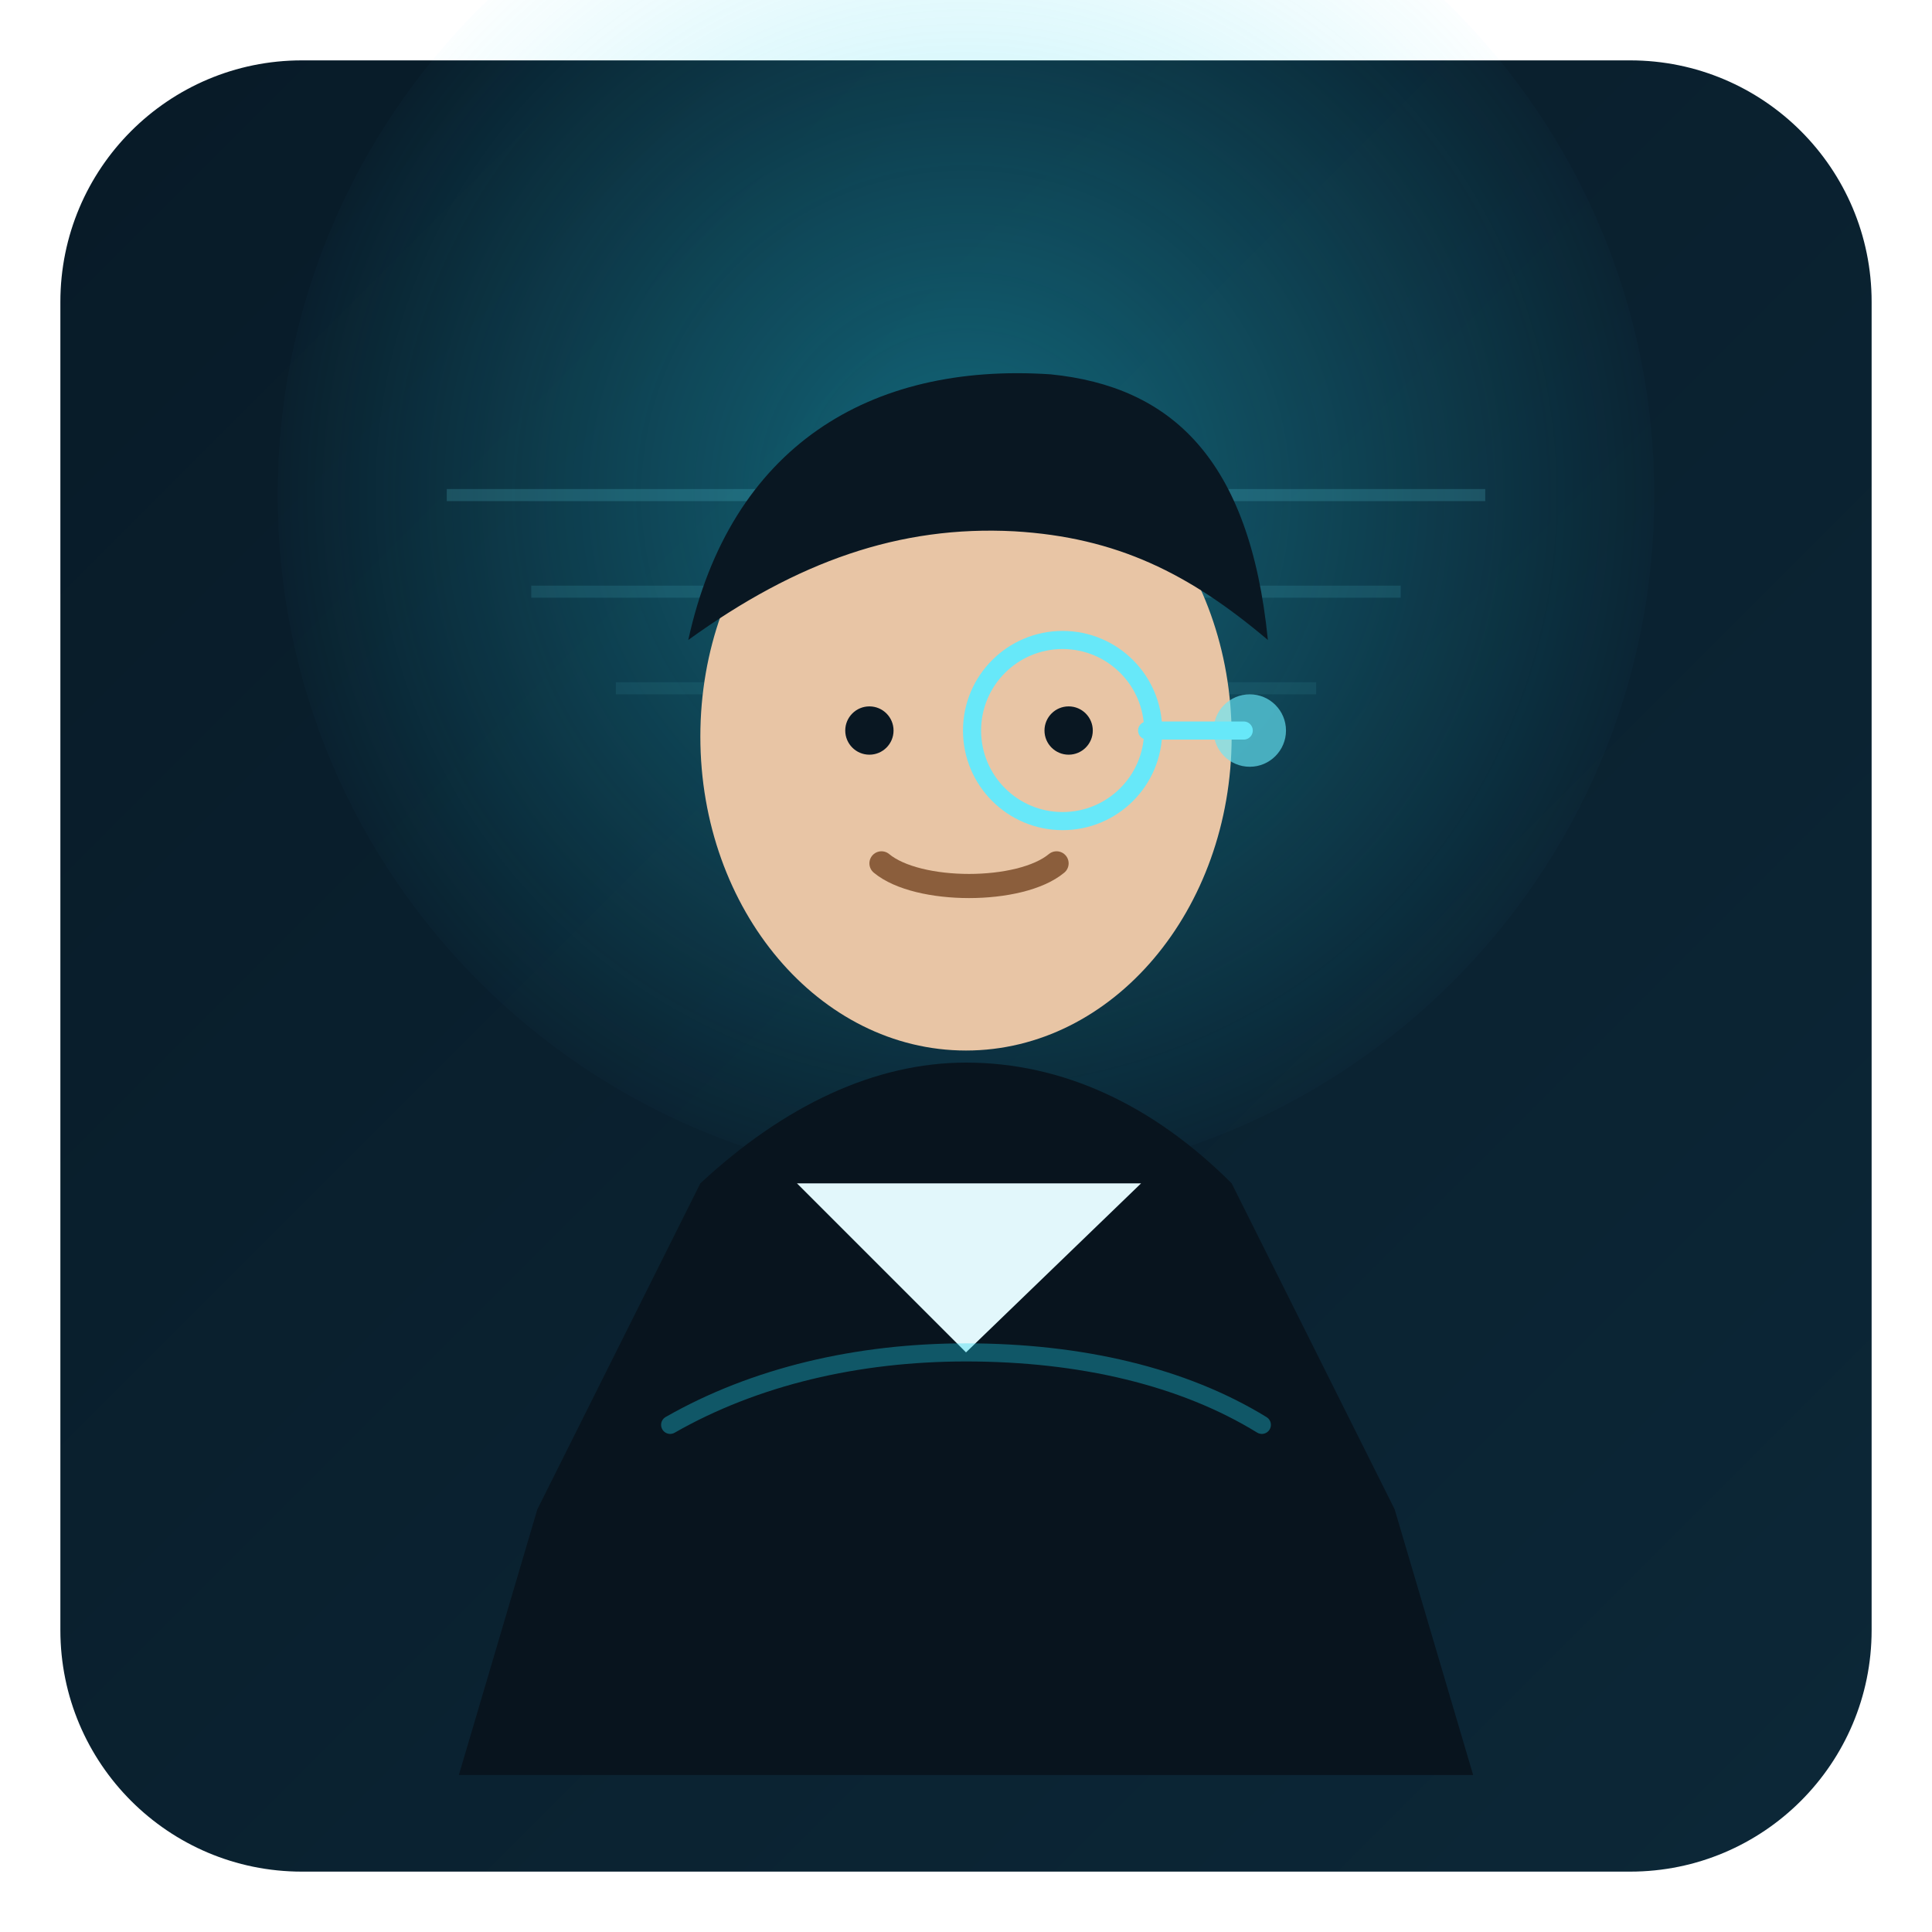
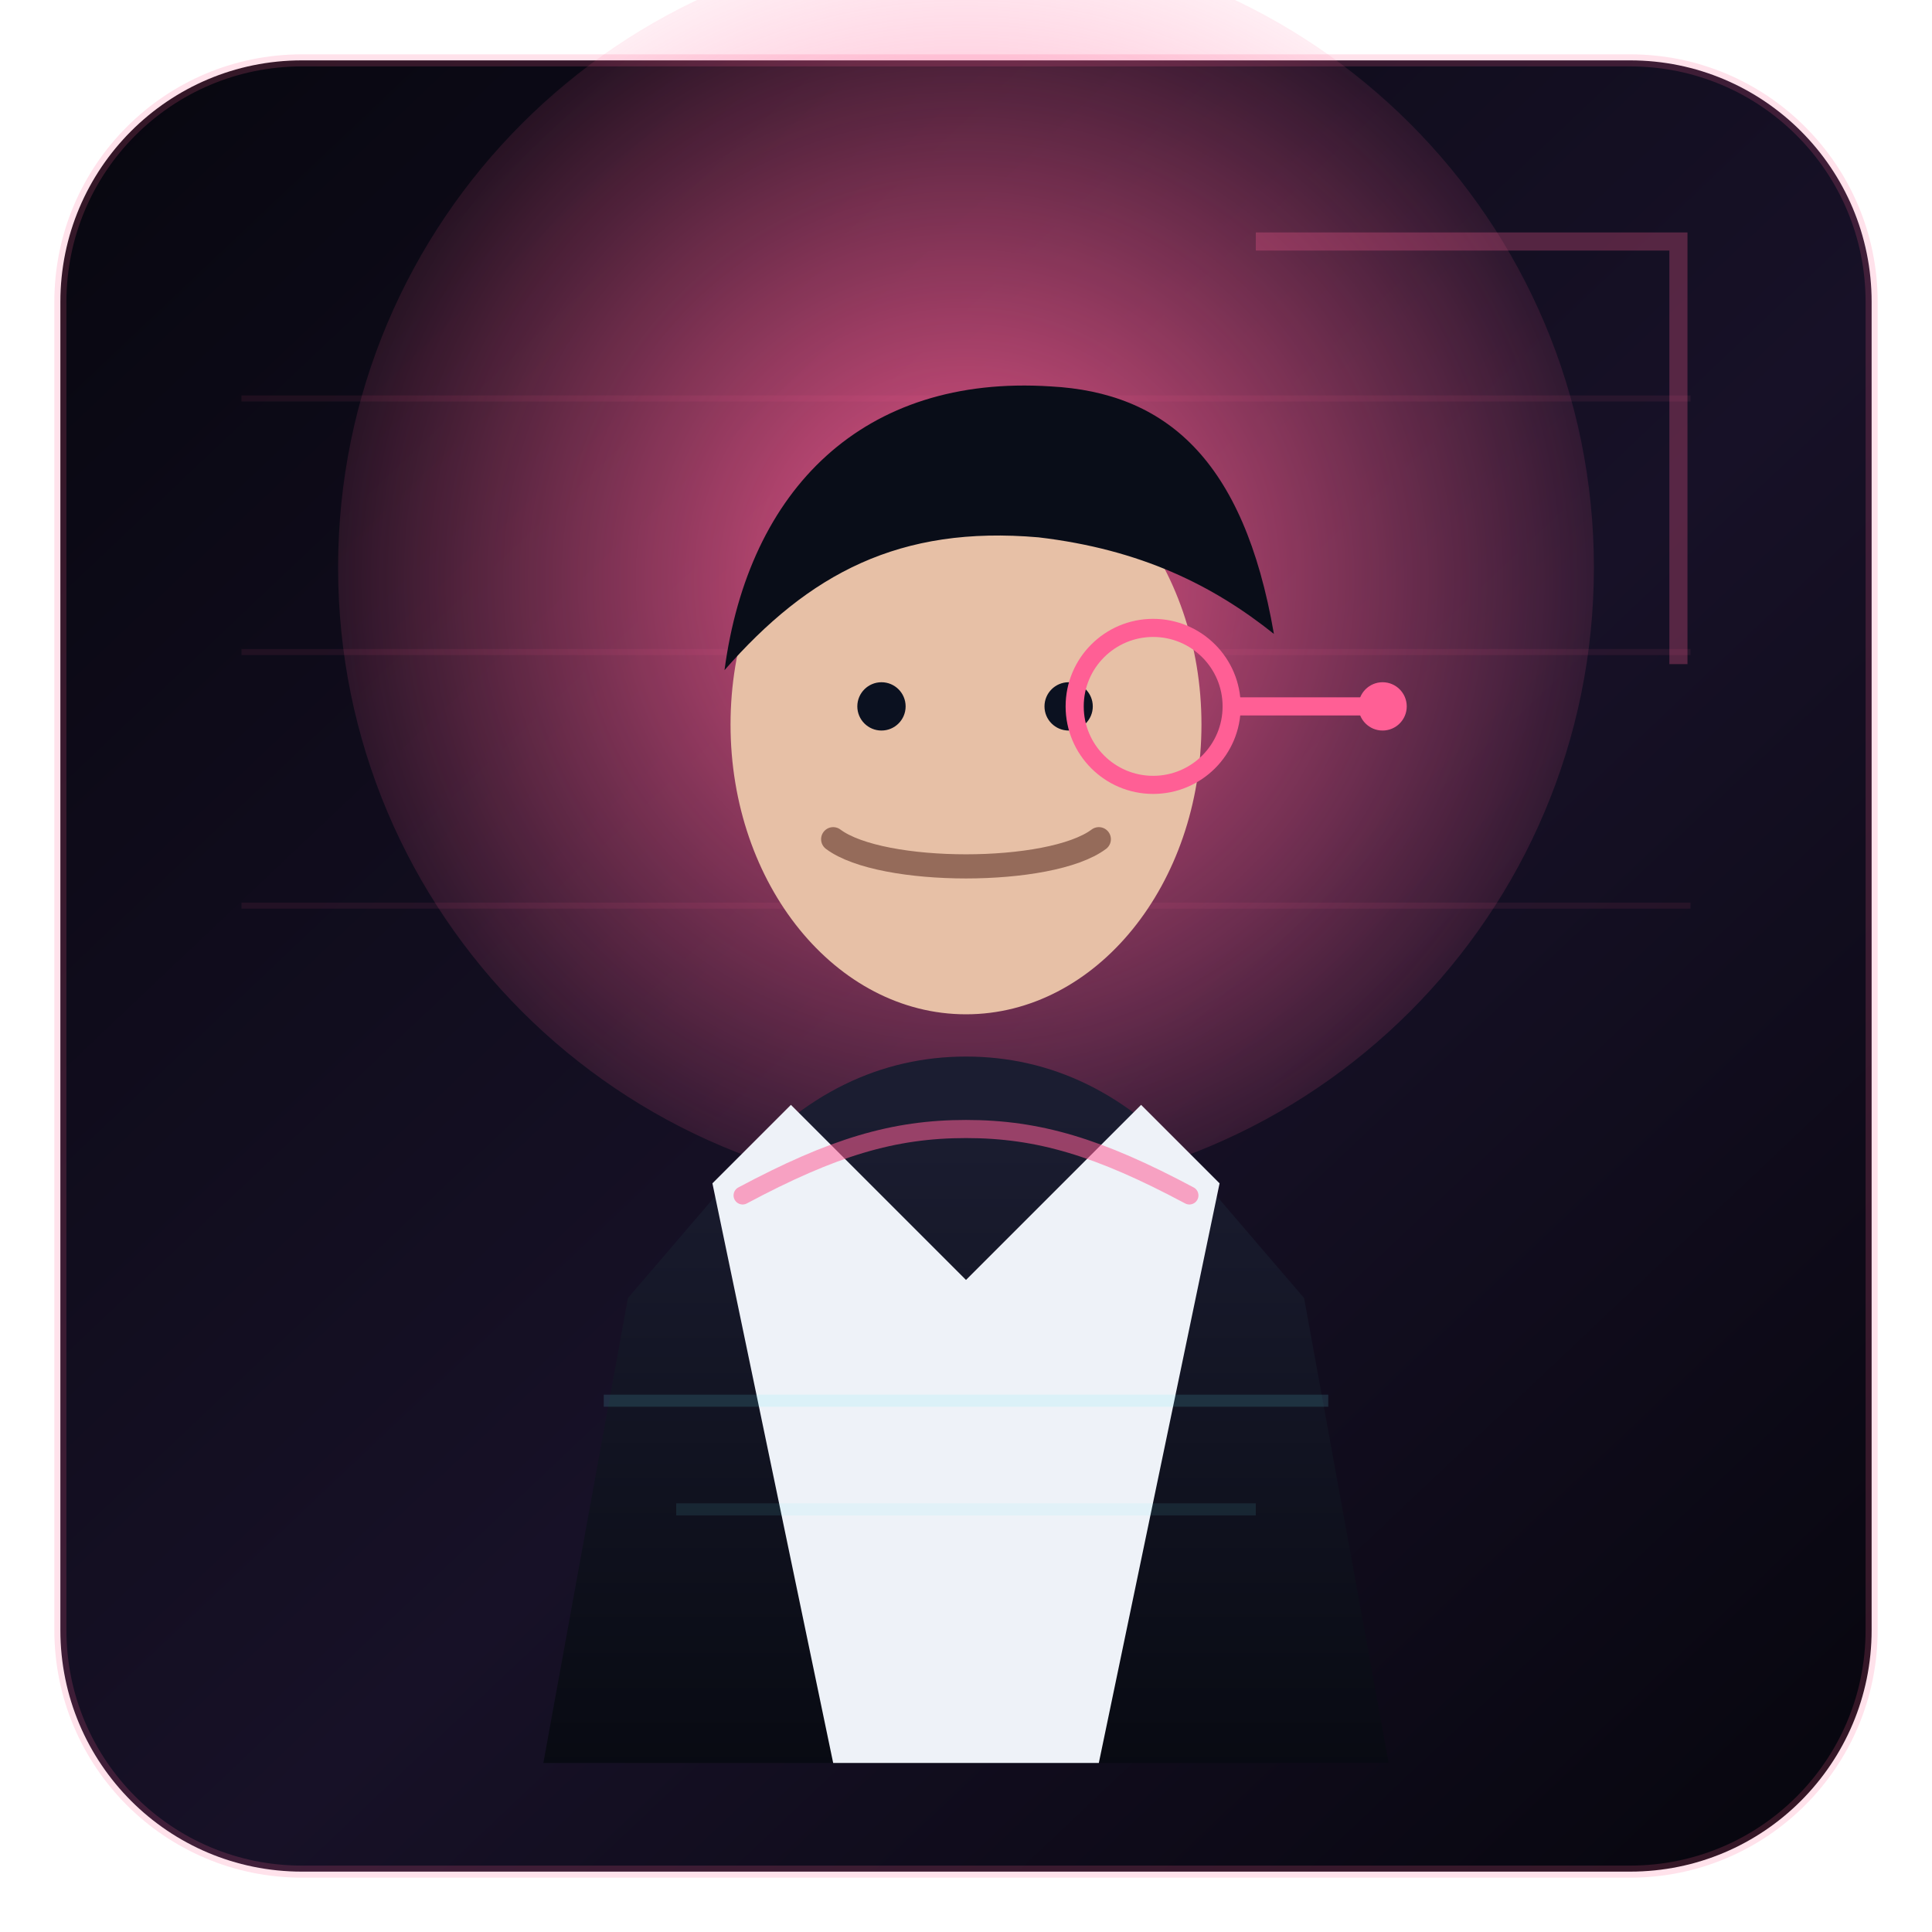
<svg xmlns="http://www.w3.org/2000/svg" width="320" height="320" viewBox="0 0 320 320" fill="none">
  <defs>
-     <linearGradient id="bg" x1="18" y1="20" x2="300" y2="302" gradientUnits="userSpaceOnUse">
-       <stop stop-color="#081B28" />
-       <stop offset="1" stop-color="#0C2737" />
+     <linearGradient id="gw-bg" x1="20" y1="10" x2="302" y2="308" gradientUnits="userSpaceOnUse">
+       <stop stop-color="#080710" />
+       <stop offset="0.56" stop-color="#171127" />
+       <stop offset="1" stop-color="#07060E" />
    </linearGradient>
-     <radialGradient id="glow" cx="0" cy="0" r="1" gradientUnits="userSpaceOnUse" gradientTransform="translate(160 82) rotate(90) scale(120)">
-       <stop stop-color="#22D3EE" stop-opacity="0.4" />
-       <stop offset="1" stop-color="#22D3EE" stop-opacity="0" />
+     <radialGradient id="gw-halo" cx="0" cy="0" r="1" gradientUnits="userSpaceOnUse" gradientTransform="translate(160 96) rotate(90) scale(120)">
+       <stop stop-color="#FF5F95" stop-opacity="0.92" />
+       <stop offset="1" stop-color="#FF5F95" stop-opacity="0" />
    </radialGradient>
+     <linearGradient id="gw-jacket" x1="160" y1="184" x2="160" y2="294" gradientUnits="userSpaceOnUse">
+       <stop stop-color="#1B1D31" />
+       <stop offset="1" stop-color="#080A12" />
+     </linearGradient>
  </defs>
-   <rect x="10" y="10" width="300" height="300" rx="40" fill="url(#bg)" />
-   <circle cx="160" cy="82" r="114" fill="url(#glow)" />
-   <path d="M74 82H246" stroke="#67E8F9" stroke-opacity="0.18" stroke-width="2" />
-   <path d="M88 98H232" stroke="#67E8F9" stroke-opacity="0.12" stroke-width="2" />
-   <path d="M102 114H218" stroke="#67E8F9" stroke-opacity="0.08" stroke-width="2" />
-   <ellipse cx="160" cy="122" rx="44" ry="52" fill="#E8C5A5" />
-   <path d="M114 106C121 74 144 60 174 62C194 64 207 76 210 106C197 95 185 89 168 88C149 87 132 93 114 106Z" fill="#091722" />
-   <circle cx="144" cy="121" r="4" fill="#091722" />
-   <circle cx="177" cy="121" r="4" fill="#091722" />
-   <path d="M146 143C152 148 169 148 175 143" stroke="#8B5E3C" stroke-width="4" stroke-linecap="round" />
-   <circle cx="176" cy="121" r="15" stroke="#67E8F9" stroke-width="3" />
-   <path d="M190 121H206" stroke="#67E8F9" stroke-width="3" stroke-linecap="round" />
-   <circle cx="207" cy="121" r="6" fill="#67E8F9" fill-opacity="0.65" />
-   <path d="M116 196C130 183 145 176 160 176C176 176 191 183 204 196L231 250L244 294H76L89 250L116 196Z" fill="#08141E" />
-   <path d="M132 196L160 224L189 196" fill="#E2F7FB" />
-   <path d="M111 236C125 228 142 224 160 224C179 224 196 228 209 236" stroke="#22D3EE" stroke-opacity="0.35" stroke-width="3" stroke-linecap="round" />
+   <rect x="10" y="10" width="300" height="300" rx="40" fill="url(#gw-bg)" />
+   <rect x="10" y="10" width="300" height="300" rx="40" stroke="#FF5F95" stroke-opacity="0.18" stroke-width="2" />
+   <path d="M40 66H280" stroke="#FF5F95" stroke-opacity="0.08" />
+   <path d="M40 108H280" stroke="#FF5F95" stroke-opacity="0.08" />
+   <path d="M40 150H280" stroke="#FF5F95" stroke-opacity="0.08" />
+   <path d="M208 40H278V110" stroke="#FF5F95" stroke-opacity="0.28" stroke-width="3" />
+   <circle cx="160" cy="94" r="104" fill="url(#gw-halo)" />
+   <path d="M90 292L104 215L122 194C133 181 146 175 160 175C174 175 187 181 198 194L216 215L230 292H90Z" fill="url(#gw-jacket)" />
+   <path d="M131 183L160 212L189 183L202 196L182 292H138L118 196L131 183Z" fill="#EEF2F8" />
+   <ellipse cx="160" cy="120" rx="39" ry="48" fill="#E7C0A6" />
+   <path d="M120 111C124 81 143 62 174 64C193 65 206 76 211 105C201 97 189 91 172 89C149 87 134 95 120 111Z" fill="#090D18" />
+   <path d="M138 139C146 145 174 145 182 139" stroke="#956B5A" stroke-width="4" stroke-linecap="round" />
+   <circle cx="146" cy="117" r="4" fill="#0B1120" />
+   <circle cx="177" cy="117" r="4" fill="#0B1120" />
+   <circle cx="191" cy="117" r="13" stroke="#FF5F95" stroke-width="3" />
+   <path d="M204 117H226" stroke="#FF5F95" stroke-width="3" stroke-linecap="round" />
+   <circle cx="229" cy="117" r="4" fill="#FF5F95" />
+   <path d="M123 198C138 190 148 187 160 187C172 187 182 190 197 198" stroke="#FF5F95" stroke-opacity="0.55" stroke-width="3" stroke-linecap="round" />
+   <path d="M100 232H220" stroke="#67E8F9" stroke-opacity="0.14" stroke-width="2" />
+   <path d="M112 250H208" stroke="#67E8F9" stroke-opacity="0.1" stroke-width="2" />
</svg>
